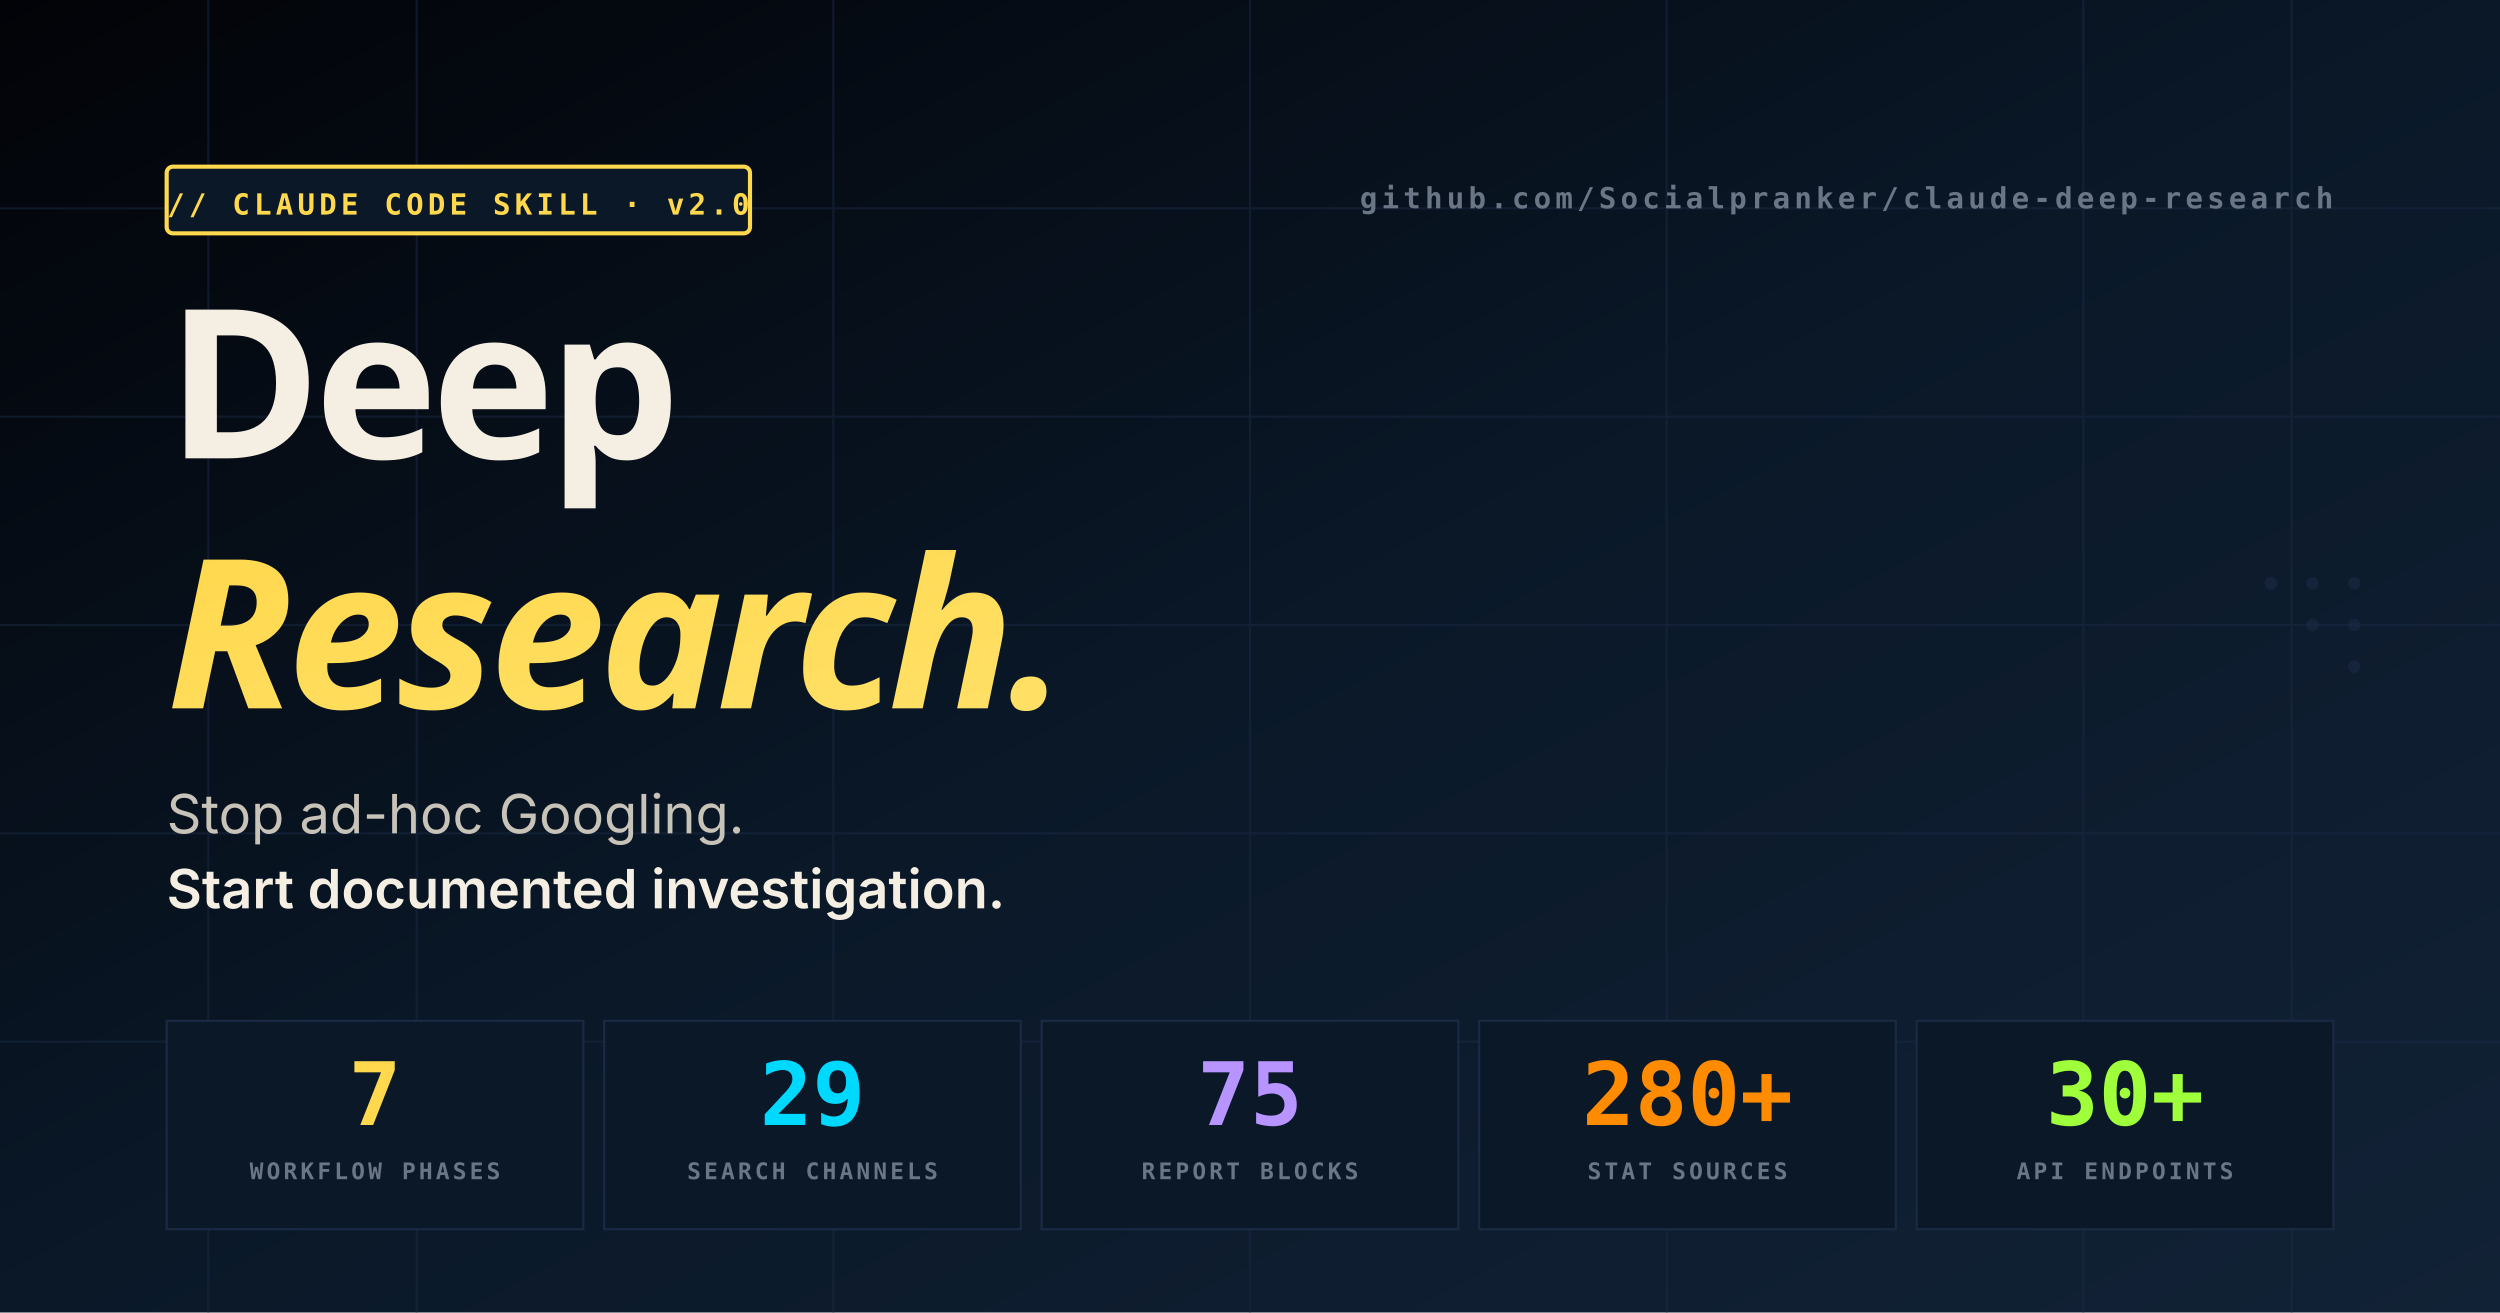
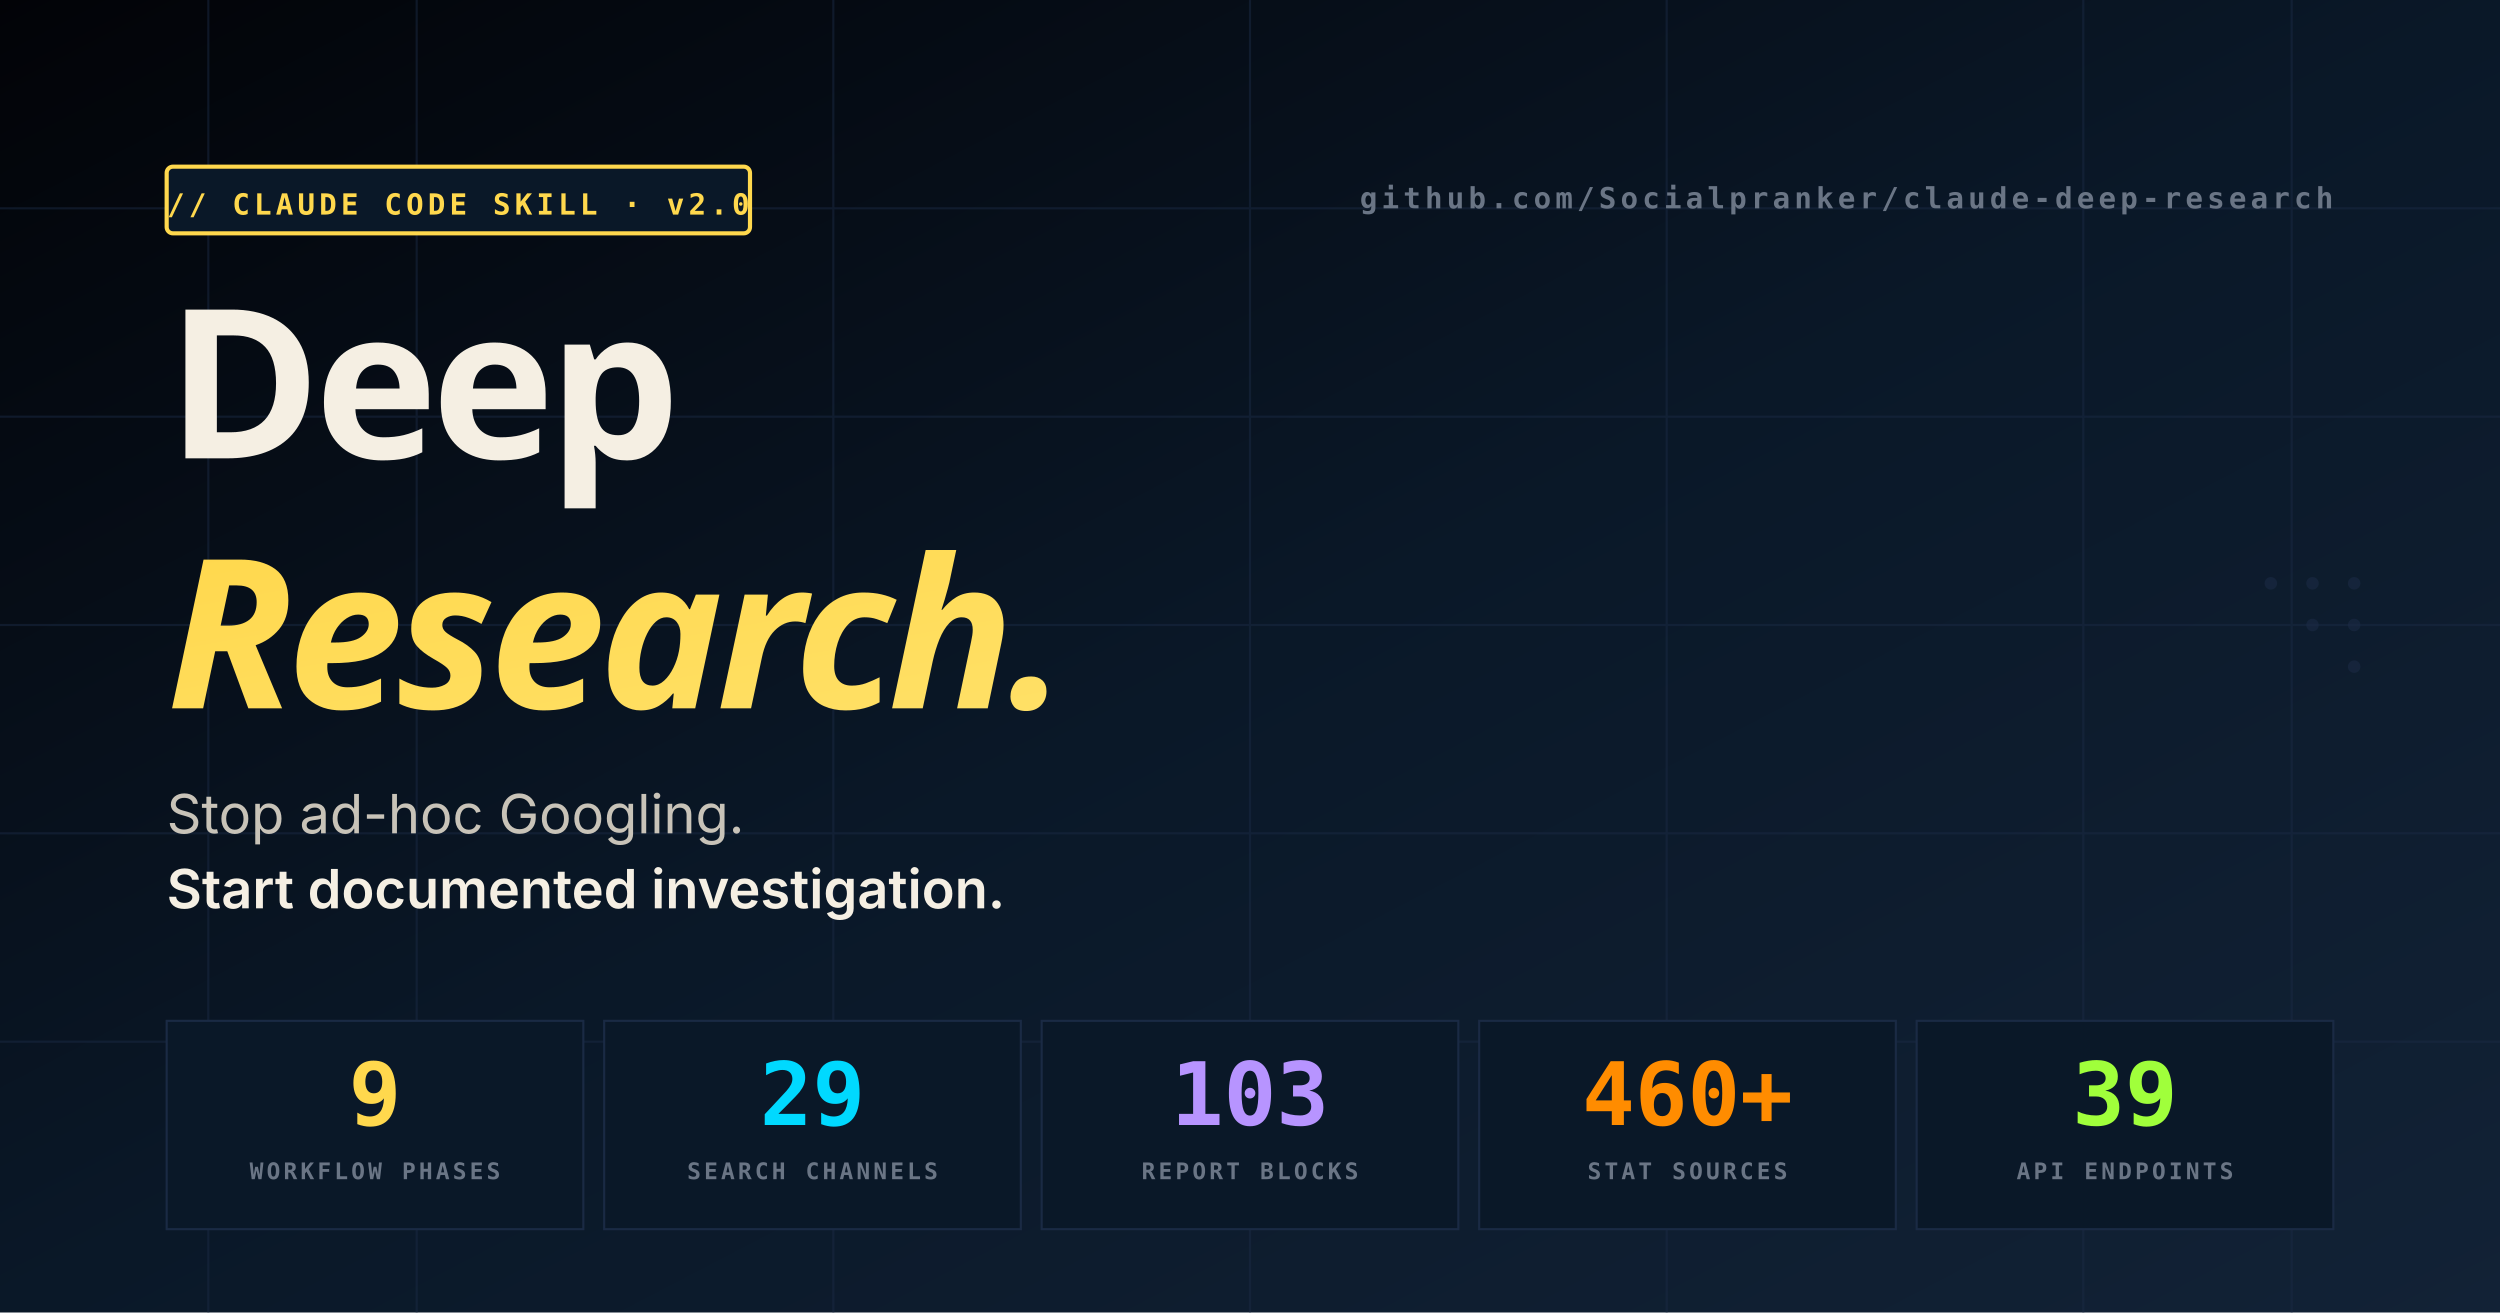
<svg xmlns="http://www.w3.org/2000/svg" viewBox="0 0 1200 630" width="1200" height="630">
  <defs>
    <linearGradient id="bg" x1="0%" y1="0%" x2="100%" y2="100%">
      <stop offset="0%" stop-color="#020307" />
      <stop offset="50%" stop-color="#0a1828" />
      <stop offset="100%" stop-color="#122236" />
    </linearGradient>
    <linearGradient id="gold" x1="0%" y1="0%" x2="100%" y2="100%">
      <stop offset="0%" stop-color="#ffd84d" />
      <stop offset="100%" stop-color="#ffe066" />
    </linearGradient>
  </defs>
  <rect width="1200" height="630" fill="url(#bg)" />
  <g stroke="#1a2a44" stroke-width="1" opacity="0.5">
    <line x1="0" y1="100" x2="1200" y2="100" />
    <line x1="0" y1="200" x2="1200" y2="200" />
    <line x1="0" y1="300" x2="1200" y2="300" />
    <line x1="0" y1="400" x2="1200" y2="400" />
    <line x1="0" y1="500" x2="1200" y2="500" />
    <line x1="100" y1="0" x2="100" y2="630" />
    <line x1="200" y1="0" x2="200" y2="630" />
    <line x1="400" y1="0" x2="400" y2="630" />
    <line x1="600" y1="0" x2="600" y2="630" />
    <line x1="800" y1="0" x2="800" y2="630" />
    <line x1="1000" y1="0" x2="1000" y2="630" />
    <line x1="1100" y1="0" x2="1100" y2="630" />
  </g>
  <rect x="80" y="80" width="280" height="32" fill="#0a1828" stroke="#ffd84d" stroke-width="2" rx="3" />
  <text x="220" y="103" font-family="JetBrains Mono, monospace" font-size="14" font-weight="800" fill="#ffd84d" text-anchor="middle" letter-spacing="2">// CLAUDE CODE SKILL · v2.0</text>
  <text x="80" y="220" font-family="Bricolage Grotesque, sans-serif" font-size="100" font-weight="800" fill="#f5efe3" letter-spacing="-3">Deep</text>
  <text x="80" y="340" font-family="Bricolage Grotesque, sans-serif" font-size="100" font-weight="800" fill="url(#gold)" font-style="italic" letter-spacing="-3">Research.</text>
  <text x="80" y="400" font-family="Inter, sans-serif" font-size="26" font-weight="400" fill="#c8c3b8">Stop ad-hoc Googling.</text>
  <text x="80" y="436" font-family="Inter, sans-serif" font-size="26" font-weight="600" fill="#f5efe3">Start documented investigation.</text>
  <g font-family="JetBrains Mono, monospace" text-anchor="middle">
    <rect x="80" y="490" width="200" height="100" fill="#0a1828" stroke="#1a2a44" stroke-width="1" />
-     <text x="180" y="540" font-size="42" font-weight="800" fill="#ffd84d">7</text>
+     <text x="180" y="540" font-size="42" font-weight="800" fill="#ffd84d">9</text>
    <text x="180" y="566" font-size="11" font-weight="800" fill="#6a7585" letter-spacing="1.5">WORKFLOW PHASES</text>
    <rect x="290" y="490" width="200" height="100" fill="#0a1828" stroke="#1a2a44" stroke-width="1" />
    <text x="390" y="540" font-size="42" font-weight="800" fill="#00d9ff">29</text>
    <text x="390" y="566" font-size="11" font-weight="800" fill="#6a7585" letter-spacing="1.5">SEARCH CHANNELS</text>
    <rect x="500" y="490" width="200" height="100" fill="#0a1828" stroke="#1a2a44" stroke-width="1" />
-     <text x="600" y="540" font-size="42" font-weight="800" fill="#b794ff">75</text>
+     <text x="600" y="540" font-size="42" font-weight="800" fill="#b794ff">103</text>
    <text x="600" y="566" font-size="11" font-weight="800" fill="#6a7585" letter-spacing="1.5">REPORT BLOCKS</text>
    <rect x="710" y="490" width="200" height="100" fill="#0a1828" stroke="#1a2a44" stroke-width="1" />
-     <text x="810" y="540" font-size="42" font-weight="800" fill="#ff8c00">280+</text>
+     <text x="810" y="540" font-size="42" font-weight="800" fill="#ff8c00">460+</text>
    <text x="810" y="566" font-size="11" font-weight="800" fill="#6a7585" letter-spacing="1.5">STAT SOURCES</text>
    <rect x="920" y="490" width="200" height="100" fill="#0a1828" stroke="#1a2a44" stroke-width="1" />
-     <text x="1020" y="540" font-size="42" font-weight="800" fill="#a0ff3b">30+</text>
+     <text x="1020" y="540" font-size="42" font-weight="800" fill="#a0ff3b">39</text>
    <text x="1020" y="566" font-size="11" font-weight="800" fill="#6a7585" letter-spacing="1.5">API ENDPOINTS</text>
  </g>
  <text x="1120" y="100" font-family="JetBrains Mono, monospace" font-size="14" font-weight="800" fill="#6a7585" text-anchor="end" letter-spacing="2">github.com/Socialpranker/claude-deep-research</text>
  <g fill="#1a2a44" opacity="0.6">
    <circle cx="1130" cy="280" r="3" />
    <circle cx="1110" cy="280" r="3" />
    <circle cx="1090" cy="280" r="3" />
    <circle cx="1130" cy="300" r="3" />
    <circle cx="1110" cy="300" r="3" />
    <circle cx="1130" cy="320" r="3" />
  </g>
</svg>
